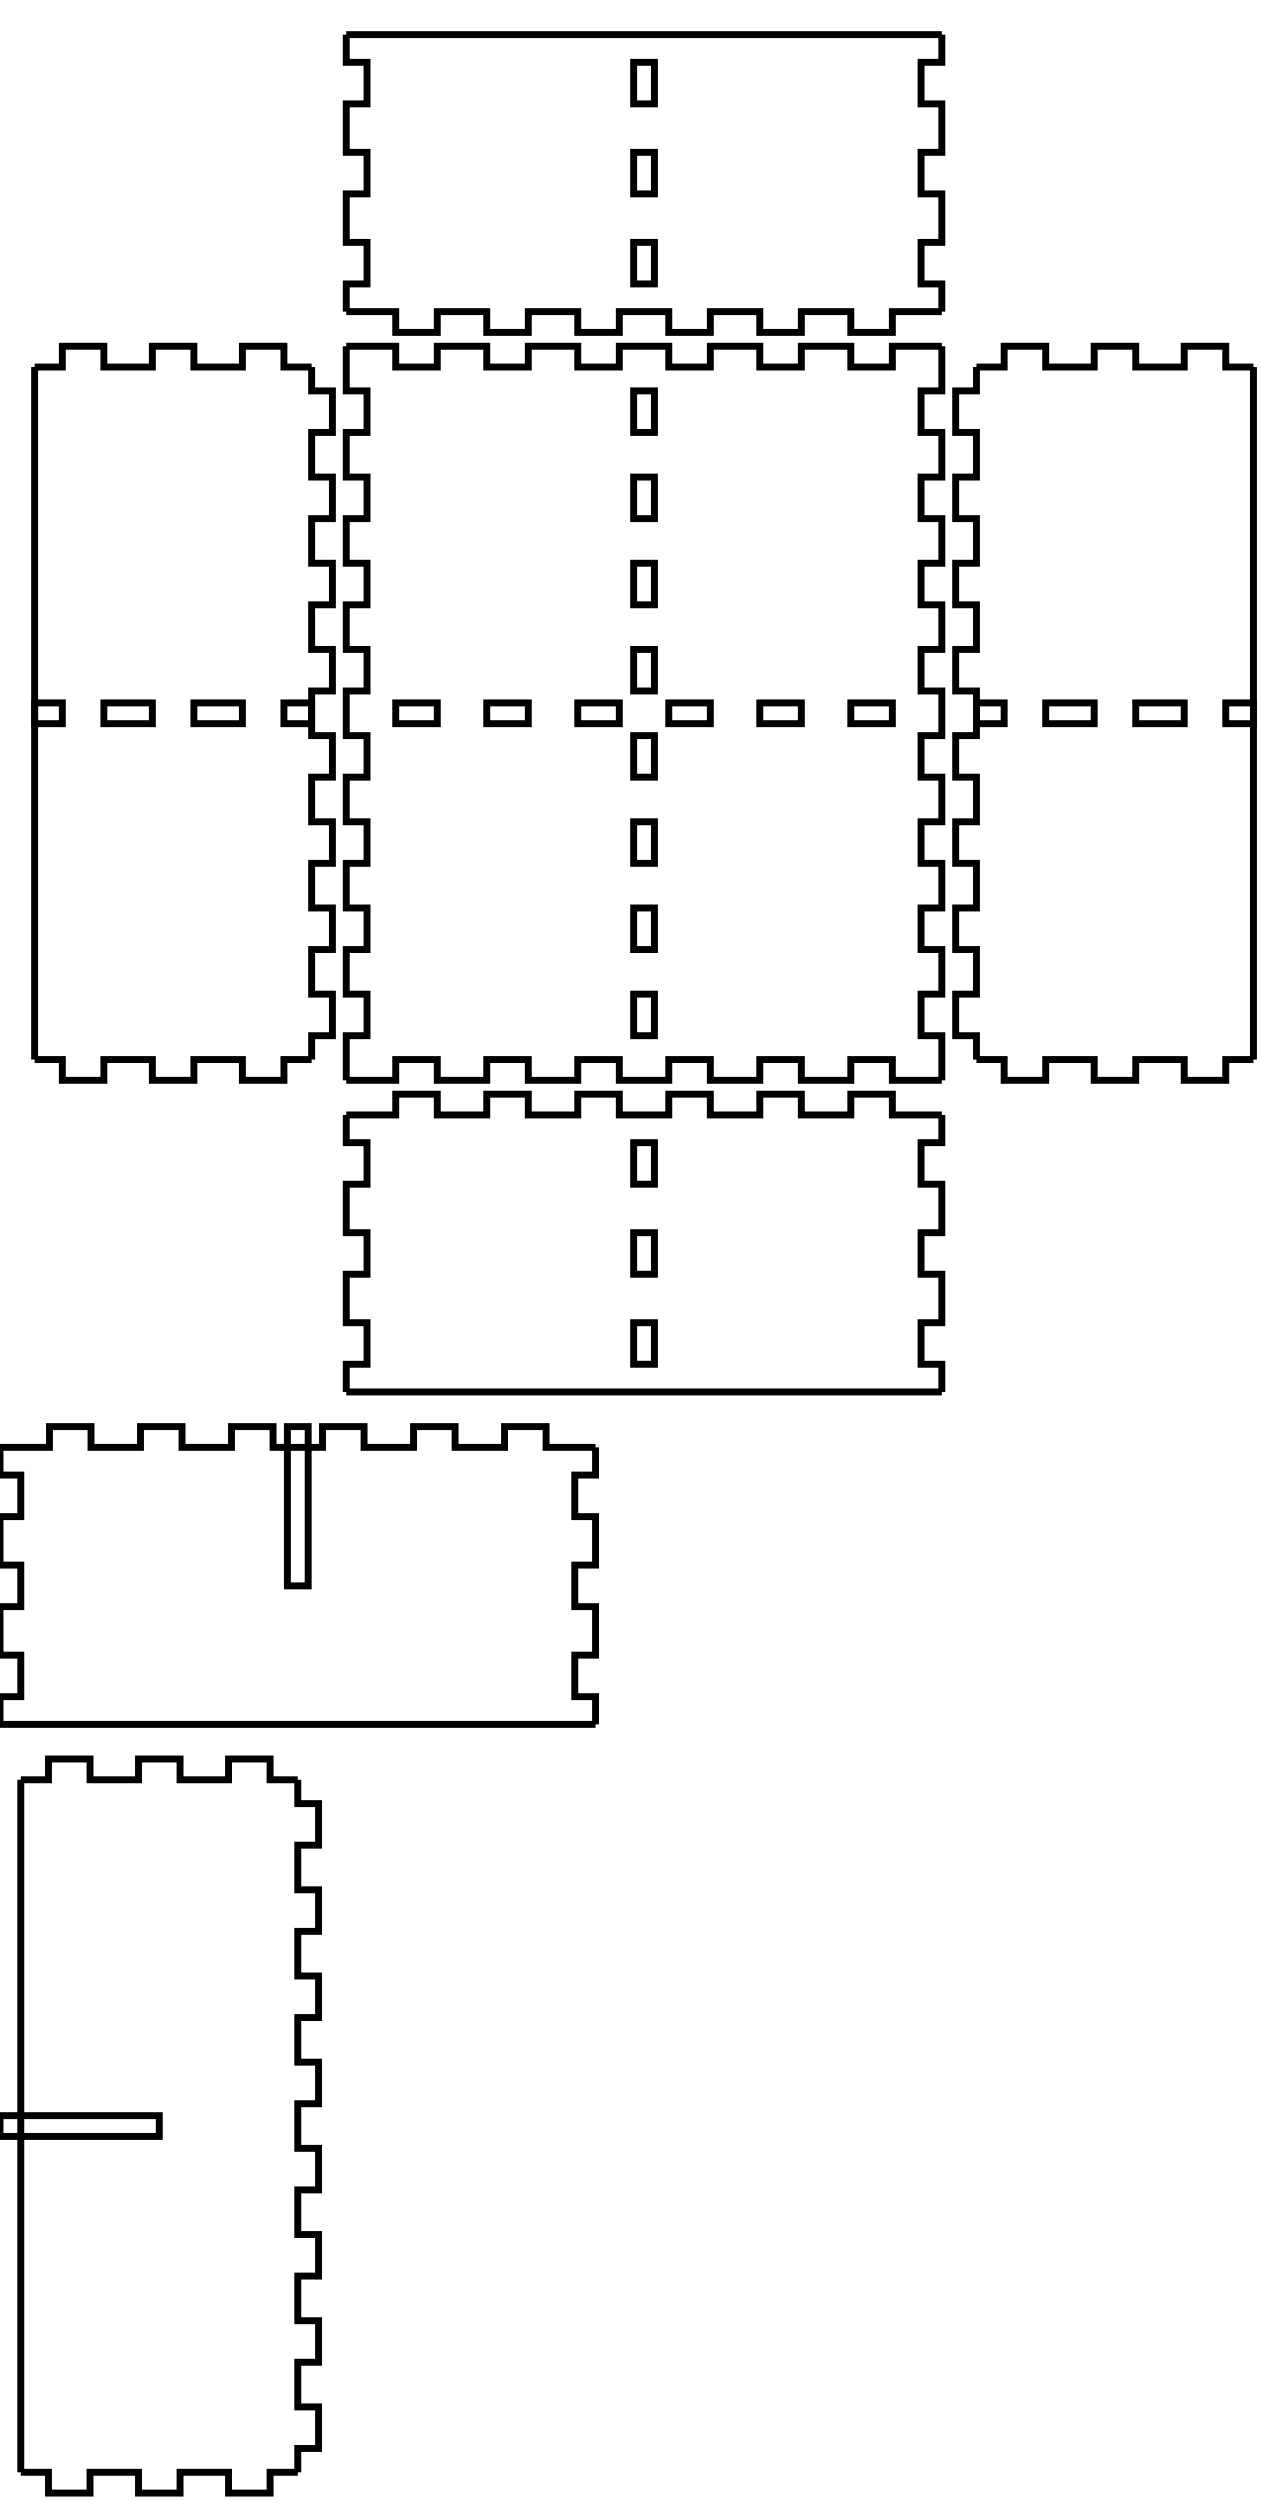
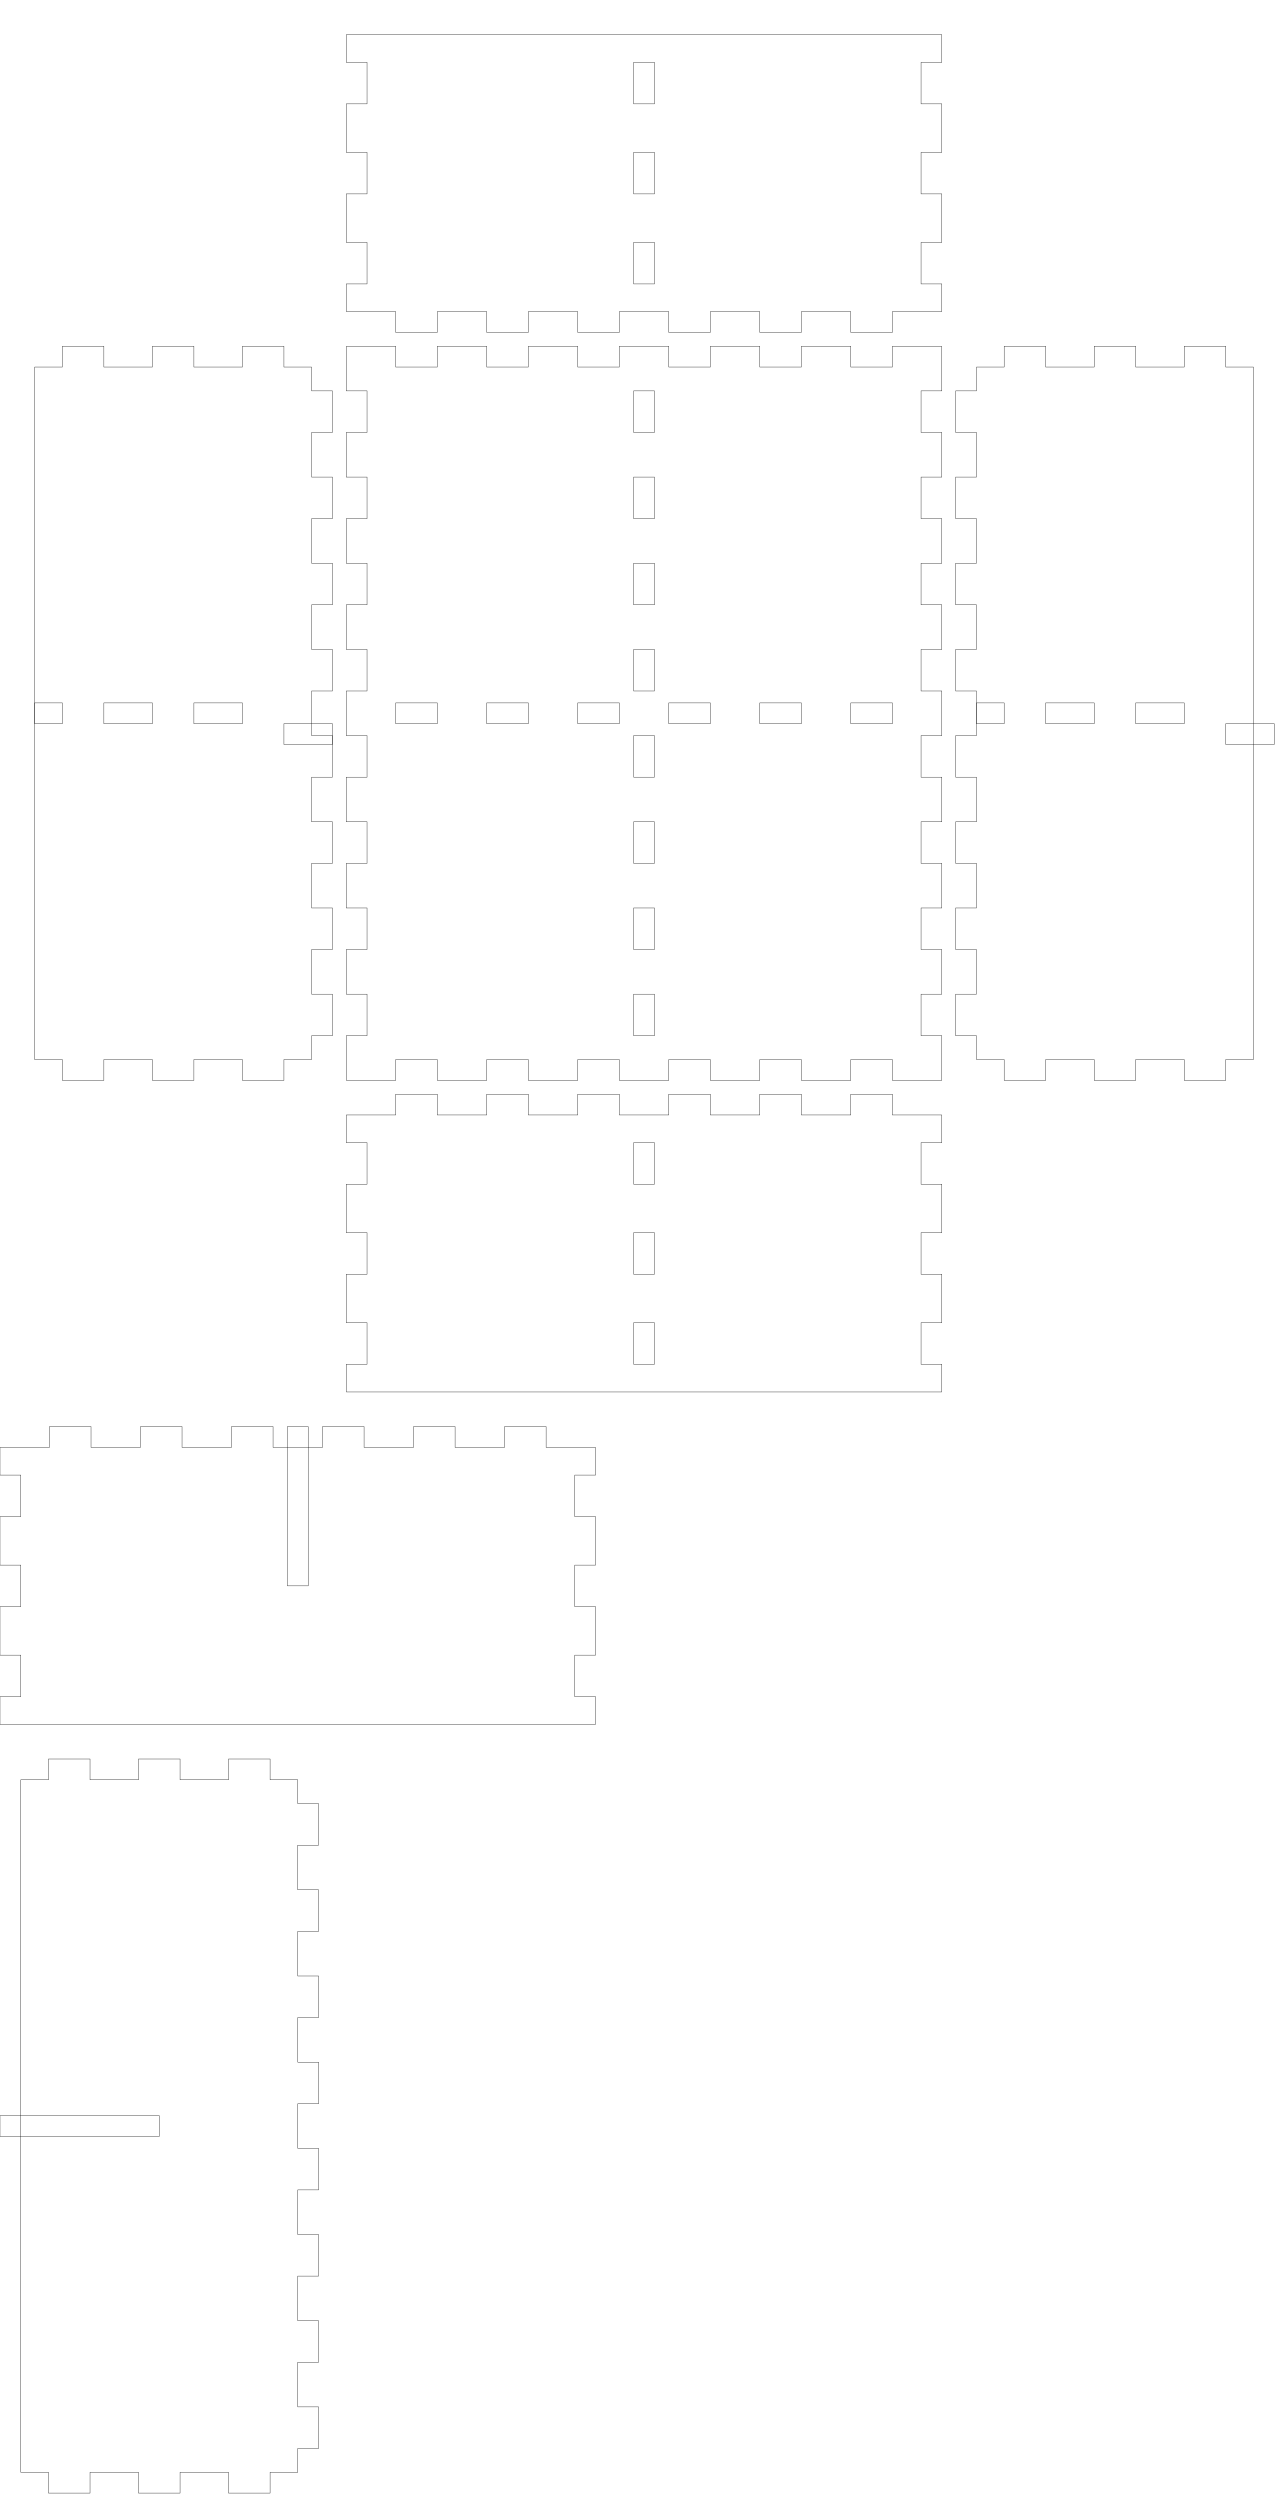
- <svg xmlns="http://www.w3.org/2000/svg" width="182mm" height="361mm" viewBox="0 0 182 361" version="1.1" id="svg5">
+ <svg xmlns="http://www.w3.org/2000/svg" width="185mm" height="361mm" viewBox="0 0 185 361" version="1.1" id="svg5">
  <defs id="defs2" />
  <g id="layer1">
    <g id="piece_001">
-       <path id="side_001" style="fill:none;stroke:#000000;stroke-width:1" d="M 50 161 L 57.143 161 L 57.143 158 L 63.143 158 L 63.143 161 L 70.286 161 L 70.286 158 L 76.286 158 L 76.286 161 L 83.429 161 L 83.429 158 L 89.429 158 L 89.429 161 L 96.571 161 L 96.571 158 L 102.571 158 L 102.571 161 L 109.714 161 L 109.714 158 L 115.714 158 L 115.714 161 L 122.857 161 L 122.857 158 L 128.857 158 L 128.857 161 L 136 161" />
-       <path id="side_002" style="fill:none;stroke:#000000;stroke-width:1" d="M 136 161 L 136 165 L 133 165 L 133 171 L 136 171 L 136 178 L 133 178 L 133 184 L 136 184 L 136 191 L 133 191 L 133 197 L 136 197 L 136 201" />
-       <path id="hole_001" style="fill:none;stroke:#000000;stroke-width:1" d="M 91.5 165 L 91.5 171 L 94.5 171 L 94.5 165 L 91.5 165 Z" />
-       <path id="hole_002" style="fill:none;stroke:#000000;stroke-width:1" d="M 91.5 178 L 91.5 184 L 94.5 184 L 94.5 178 L 91.5 178 Z" />
-       <path id="hole_003" style="fill:none;stroke:#000000;stroke-width:1" d="M 91.5 191 L 91.5 197 L 94.5 197 L 94.5 191 L 91.5 191 Z" />
-       <path id="side_003" style="fill:none;stroke:#000000;stroke-width:1" d="M 136 201 L 128.857 201 L 128.857 201 L 122.857 201 L 122.857 201 L 115.714 201 L 115.714 201 L 109.714 201 L 109.714 201 L 102.571 201 L 102.571 201 L 96.571 201 L 96.571 201 L 89.429 201 L 89.429 201 L 83.429 201 L 83.429 201 L 76.286 201 L 76.286 201 L 70.286 201 L 70.286 201 L 63.143 201 L 63.143 201 L 57.143 201 L 57.143 201 L 50 201" />
-       <path id="side_004" style="fill:none;stroke:#000000;stroke-width:1" d="M 50 201 L 50 197 L 53 197 L 53 191 L 50 191 L 50 184 L 53 184 L 53 178 L 50 178 L 50 171 L 53 171 L 53 165 L 50 165 L 50 161" />
+       <path id="side_001" style="fill:none;stroke:#000000;stroke-width:0.051" d="M 50 161 L 57.143 161 L 57.143 158 L 63.143 158 L 63.143 161 L 70.286 161 L 70.286 158 L 76.286 158 L 76.286 161 L 83.429 161 L 83.429 158 L 89.429 158 L 89.429 161 L 96.571 161 L 96.571 158 L 102.571 158 L 102.571 161 L 109.714 161 L 109.714 158 L 115.714 158 L 115.714 161 L 122.857 161 L 122.857 158 L 128.857 158 L 128.857 161 L 136 161" />
+       <path id="side_002" style="fill:none;stroke:#000000;stroke-width:0.051" d="M 136 161 L 136 165 L 133 165 L 133 171 L 136 171 L 136 178 L 133 178 L 133 184 L 136 184 L 136 191 L 133 191 L 133 197 L 136 197 L 136 201" />
+       <path id="hole_001" style="fill:none;stroke:#000000;stroke-width:0.051" d="M 91.5 165 L 91.5 171 L 94.5 171 L 94.5 165 L 91.5 165 Z" />
+       <path id="hole_002" style="fill:none;stroke:#000000;stroke-width:0.051" d="M 91.5 178 L 91.5 184 L 94.5 184 L 94.5 178 L 91.5 178 Z" />
+       <path id="hole_003" style="fill:none;stroke:#000000;stroke-width:0.051" d="M 91.5 191 L 91.5 197 L 94.5 197 L 94.5 191 L 91.5 191 Z" />
+       <path id="side_003" style="fill:none;stroke:#000000;stroke-width:0.051" d="M 136 201 L 128.857 201 L 128.857 201 L 122.857 201 L 122.857 201 L 115.714 201 L 115.714 201 L 109.714 201 L 109.714 201 L 102.571 201 L 102.571 201 L 96.571 201 L 96.571 201 L 89.429 201 L 89.429 201 L 83.429 201 L 83.429 201 L 76.286 201 L 76.286 201 L 70.286 201 L 70.286 201 L 63.143 201 L 63.143 201 L 57.143 201 L 57.143 201 L 50 201" />
+       <path id="side_004" style="fill:none;stroke:#000000;stroke-width:0.051" d="M 50 201 L 50 197 L 53 197 L 53 191 L 50 191 L 50 184 L 53 184 L 53 178 L 50 178 L 50 171 L 53 171 L 53 165 L 50 165 L 50 161" />
    </g>
    <g id="xdivider_001">
-       <path id="side_005" style="fill:none;stroke:#000000;stroke-width:1" d="M 0 209 L 7.143 209 L 7.143 206 L 13.143 206 L 13.143 209 L 20.286 209 L 20.286 206 L 26.286 206 L 26.286 209 L 33.429 209 L 33.429 206 L 39.429 206 L 39.429 209 L 46.571 209 L 46.571 206 L 52.571 206 L 52.571 209 L 59.714 209 L 59.714 206 L 65.714 206 L 65.714 209 L 72.857 209 L 72.857 206 L 78.857 206 L 78.857 209 L 86 209" />
-       <path id="side_006" style="fill:none;stroke:#000000;stroke-width:1" d="M 86 209 L 86 213 L 83 213 L 83 219 L 86 219 L 86 226 L 83 226 L 83 232 L 86 232 L 86 239 L 83 239 L 83 245 L 86 245 L 86 249" />
-       <path id="slot_001" style="fill:none;stroke:#000000;stroke-width:1" d="M 41.5 206 L 41.5 229 L 44.5 229 L 44.5 206 L 41.5 206 Z" />
-       <path id="side_007" style="fill:none;stroke:#000000;stroke-width:1" d="M 86 249 L 78.857 249 L 78.857 249 L 72.857 249 L 72.857 249 L 65.714 249 L 65.714 249 L 59.714 249 L 59.714 249 L 52.571 249 L 52.571 249 L 46.571 249 L 46.571 249 L 39.429 249 L 39.429 249 L 33.429 249 L 33.429 249 L 26.286 249 L 26.286 249 L 20.286 249 L 20.286 249 L 13.143 249 L 13.143 249 L 7.143 249 L 7.143 249 L 0 249" />
-       <path id="side_008" style="fill:none;stroke:#000000;stroke-width:1" d="M 0 249 L 0 245 L 3 245 L 3 239 L 0 239 L 0 232 L 3 232 L 3 226 L 0 226 L 0 219 L 3 219 L 3 213 L 0 213 L 0 209" />
+       <path id="side_005" style="fill:none;stroke:#000000;stroke-width:0.051" d="M 0 209 L 7.143 209 L 7.143 206 L 13.143 206 L 13.143 209 L 20.286 209 L 20.286 206 L 26.286 206 L 26.286 209 L 33.429 209 L 33.429 206 L 39.429 206 L 39.429 209 L 46.571 209 L 46.571 206 L 52.571 206 L 52.571 209 L 59.714 209 L 59.714 206 L 65.714 206 L 65.714 209 L 72.857 209 L 72.857 206 L 78.857 206 L 78.857 209 L 86 209" />
+       <path id="side_006" style="fill:none;stroke:#000000;stroke-width:0.051" d="M 86 209 L 86 213 L 83 213 L 83 219 L 86 219 L 86 226 L 83 226 L 83 232 L 86 232 L 86 239 L 83 239 L 83 245 L 86 245 L 86 249" />
+       <path id="slot_001" style="fill:none;stroke:#000000;stroke-width:0.051" d="M 41.5 206 L 41.5 229 L 44.5 229 L 44.5 206 L 41.5 206 Z" />
+       <path id="side_007" style="fill:none;stroke:#000000;stroke-width:0.051" d="M 86 249 L 78.857 249 L 78.857 249 L 72.857 249 L 72.857 249 L 65.714 249 L 65.714 249 L 59.714 249 L 59.714 249 L 52.571 249 L 52.571 249 L 46.571 249 L 46.571 249 L 39.429 249 L 39.429 249 L 33.429 249 L 33.429 249 L 26.286 249 L 26.286 249 L 20.286 249 L 20.286 249 L 13.143 249 L 13.143 249 L 7.143 249 L 7.143 249 L 0 249" />
+       <path id="side_008" style="fill:none;stroke:#000000;stroke-width:0.051" d="M 0 249 L 0 245 L 3 245 L 3 239 L 0 239 L 0 232 L 3 232 L 3 226 L 0 226 L 0 219 L 3 219 L 3 213 L 0 213 L 0 209" />
    </g>
    <g id="piece_002">
-       <path id="side_009" style="fill:none;stroke:#000000;stroke-width:1" d="M 5 53 L 9 53 L 9 50 L 15 50 L 15 53 L 22 53 L 22 50 L 28 50 L 28 53 L 35 53 L 35 50 L 41 50 L 41 53 L 45 53" />
-       <path id="hole_004" style="fill:none;stroke:#000000;stroke-width:1" d="M 5 104.5 L 9 104.5 L 9 101.5 L 5 101.5 L 5 104.5 Z" />
-       <path id="hole_005" style="fill:none;stroke:#000000;stroke-width:1" d="M 15 104.5 L 22 104.5 L 22 101.5 L 15 101.5 L 15 104.5 Z" />
-       <path id="hole_006" style="fill:none;stroke:#000000;stroke-width:1" d="M 28 104.5 L 35 104.5 L 35 101.5 L 28 101.5 L 28 104.5 Z" />
-       <path id="hole_007" style="fill:none;stroke:#000000;stroke-width:1" d="M 41 104.5 L 45 104.5 L 45 101.5 L 41 101.5 L 41 104.5 Z" />
-       <path id="side_010" style="fill:none;stroke:#000000;stroke-width:1" d="M 45 53 L 45 56.444 L 48 56.444 L 48 62.444 L 45 62.444 L 45 68.889 L 48 68.889 L 48 74.889 L 45 74.889 L 45 81.333 L 48 81.333 L 48 87.333 L 45 87.333 L 45 93.778 L 48 93.778 L 48 99.778 L 45 99.778 L 45 106.222 L 48 106.222 L 48 112.222 L 45 112.222 L 45 118.667 L 48 118.667 L 48 124.667 L 45 124.667 L 45 131.111 L 48 131.111 L 48 137.111 L 45 137.111 L 45 143.556 L 48 143.556 L 48 149.556 L 45 149.556 L 45 153" />
-       <path id="side_011" style="fill:none;stroke:#000000;stroke-width:1" d="M 45 153 L 41 153 L 41 156 L 35 156 L 35 153 L 28 153 L 28 156 L 22 156 L 22 153 L 15 153 L 15 156 L 9 156 L 9 153 L 5 153" />
-       <path id="side_012" style="fill:none;stroke:#000000;stroke-width:1" d="M 5 153 L 5 149.556 L 5 149.556 L 5 143.556 L 5 143.556 L 5 137.111 L 5 137.111 L 5 131.111 L 5 131.111 L 5 124.667 L 5 124.667 L 5 118.667 L 5 118.667 L 5 112.222 L 5 112.222 L 5 106.222 L 5 106.222 L 5 99.778 L 5 99.778 L 5 93.778 L 5 93.778 L 5 87.333 L 5 87.333 L 5 81.333 L 5 81.333 L 5 74.889 L 5 74.889 L 5 68.889 L 5 68.889 L 5 62.444 L 5 62.444 L 5 56.444 L 5 56.444 L 5 53" />
+       <path id="side_009" style="fill:none;stroke:#000000;stroke-width:0.051" d="M 5 53 L 9 53 L 9 50 L 15 50 L 15 53 L 22 53 L 22 50 L 28 50 L 28 53 L 35 53 L 35 50 L 41 50 L 41 53 L 45 53" />
+       <path id="hole_004" style="fill:none;stroke:#000000;stroke-width:0.051" d="M 5 104.5 L 9 104.5 L 9 101.5 L 5 101.5 L 5 104.5 Z" />
+       <path id="hole_005" style="fill:none;stroke:#000000;stroke-width:0.051" d="M 15 104.5 L 22 104.5 L 22 101.5 L 15 101.5 L 15 104.5 Z" />
+       <path id="hole_006" style="fill:none;stroke:#000000;stroke-width:0.051" d="M 28 104.5 L 35 104.5 L 35 101.5 L 28 101.5 L 28 104.5 Z" />
+       <path id="hole_007" style="fill:none;stroke:#000000;stroke-width:0.051" d="M 41 104.5 L 48 104.5 L 48 107.5 L 41 107.5 L 41 104.5 Z" />
+       <path id="side_010" style="fill:none;stroke:#000000;stroke-width:0.051" d="M 45 53 L 45 56.444 L 48 56.444 L 48 62.444 L 45 62.444 L 45 68.889 L 48 68.889 L 48 74.889 L 45 74.889 L 45 81.333 L 48 81.333 L 48 87.333 L 45 87.333 L 45 93.778 L 48 93.778 L 48 99.778 L 45 99.778 L 45 106.222 L 48 106.222 L 48 112.222 L 45 112.222 L 45 118.667 L 48 118.667 L 48 124.667 L 45 124.667 L 45 131.111 L 48 131.111 L 48 137.111 L 45 137.111 L 45 143.556 L 48 143.556 L 48 149.556 L 45 149.556 L 45 153" />
+       <path id="side_011" style="fill:none;stroke:#000000;stroke-width:0.051" d="M 45 153 L 41 153 L 41 156 L 35 156 L 35 153 L 28 153 L 28 156 L 22 156 L 22 153 L 15 153 L 15 156 L 9 156 L 9 153 L 5 153" />
+       <path id="side_012" style="fill:none;stroke:#000000;stroke-width:0.051" d="M 5 153 L 5 149.556 L 5 149.556 L 5 143.556 L 5 143.556 L 5 137.111 L 5 137.111 L 5 131.111 L 5 131.111 L 5 124.667 L 5 124.667 L 5 118.667 L 5 118.667 L 5 112.222 L 5 112.222 L 5 106.222 L 5 106.222 L 5 99.778 L 5 99.778 L 5 93.778 L 5 93.778 L 5 87.333 L 5 87.333 L 5 81.333 L 5 81.333 L 5 74.889 L 5 74.889 L 5 68.889 L 5 68.889 L 5 62.444 L 5 62.444 L 5 56.444 L 5 56.444 L 5 53" />
    </g>
    <g id="ydivider_001">
-       <path id="side_013" style="fill:none;stroke:#000000;stroke-width:1" d="M 3 257 L 7 257 L 7 254 L 13 254 L 13 257 L 20 257 L 20 254 L 26 254 L 26 257 L 33 257 L 33 254 L 39 254 L 39 257 L 43 257" />
-       <path id="slot_002" style="fill:none;stroke:#000000;stroke-width:1" d="M 0 305.5 L 23 305.5 L 23 308.5 L 0 308.5 L 0 305.5 Z" />
-       <path id="side_014" style="fill:none;stroke:#000000;stroke-width:1" d="M 43 257 L 43 260.444 L 46 260.444 L 46 266.444 L 43 266.444 L 43 272.889 L 46 272.889 L 46 278.889 L 43 278.889 L 43 285.333 L 46 285.333 L 46 291.333 L 43 291.333 L 43 297.778 L 46 297.778 L 46 303.778 L 43 303.778 L 43 310.222 L 46 310.222 L 46 316.222 L 43 316.222 L 43 322.667 L 46 322.667 L 46 328.667 L 43 328.667 L 43 335.111 L 46 335.111 L 46 341.111 L 43 341.111 L 43 347.556 L 46 347.556 L 46 353.556 L 43 353.556 L 43 357" />
-       <path id="side_015" style="fill:none;stroke:#000000;stroke-width:1" d="M 43 357 L 39 357 L 39 360 L 33 360 L 33 357 L 26 357 L 26 360 L 20 360 L 20 357 L 13 357 L 13 360 L 7 360 L 7 357 L 3 357" />
-       <path id="side_016" style="fill:none;stroke:#000000;stroke-width:1" d="M 3 357 L 3 353.556 L 3 353.556 L 3 347.556 L 3 347.556 L 3 341.111 L 3 341.111 L 3 335.111 L 3 335.111 L 3 328.667 L 3 328.667 L 3 322.667 L 3 322.667 L 3 316.222 L 3 316.222 L 3 310.222 L 3 310.222 L 3 303.778 L 3 303.778 L 3 297.778 L 3 297.778 L 3 291.333 L 3 291.333 L 3 285.333 L 3 285.333 L 3 278.889 L 3 278.889 L 3 272.889 L 3 272.889 L 3 266.444 L 3 266.444 L 3 260.444 L 3 260.444 L 3 257" />
+       <path id="side_013" style="fill:none;stroke:#000000;stroke-width:0.051" d="M 3 257 L 7 257 L 7 254 L 13 254 L 13 257 L 20 257 L 20 254 L 26 254 L 26 257 L 33 257 L 33 254 L 39 254 L 39 257 L 43 257" />
+       <path id="slot_002" style="fill:none;stroke:#000000;stroke-width:0.051" d="M 0 305.5 L 23 305.5 L 23 308.5 L 0 308.5 L 0 305.5 Z" />
+       <path id="side_014" style="fill:none;stroke:#000000;stroke-width:0.051" d="M 43 257 L 43 260.444 L 46 260.444 L 46 266.444 L 43 266.444 L 43 272.889 L 46 272.889 L 46 278.889 L 43 278.889 L 43 285.333 L 46 285.333 L 46 291.333 L 43 291.333 L 43 297.778 L 46 297.778 L 46 303.778 L 43 303.778 L 43 310.222 L 46 310.222 L 46 316.222 L 43 316.222 L 43 322.667 L 46 322.667 L 46 328.667 L 43 328.667 L 43 335.111 L 46 335.111 L 46 341.111 L 43 341.111 L 43 347.556 L 46 347.556 L 46 353.556 L 43 353.556 L 43 357" />
+       <path id="side_015" style="fill:none;stroke:#000000;stroke-width:0.051" d="M 43 357 L 39 357 L 39 360 L 33 360 L 33 357 L 26 357 L 26 360 L 20 360 L 20 357 L 13 357 L 13 360 L 7 360 L 7 357 L 3 357" />
+       <path id="side_016" style="fill:none;stroke:#000000;stroke-width:0.051" d="M 3 357 L 3 353.556 L 3 353.556 L 3 347.556 L 3 347.556 L 3 341.111 L 3 341.111 L 3 335.111 L 3 335.111 L 3 328.667 L 3 328.667 L 3 322.667 L 3 322.667 L 3 316.222 L 3 316.222 L 3 310.222 L 3 310.222 L 3 303.778 L 3 303.778 L 3 297.778 L 3 297.778 L 3 291.333 L 3 291.333 L 3 285.333 L 3 285.333 L 3 278.889 L 3 278.889 L 3 272.889 L 3 272.889 L 3 266.444 L 3 266.444 L 3 260.444 L 3 260.444 L 3 257" />
    </g>
    <g id="piece_003">
-       <path id="side_017" style="fill:none;stroke:#000000;stroke-width:1" d="M 50 50 L 57.143 50 L 57.143 53 L 63.143 53 L 63.143 50 L 70.286 50 L 70.286 53 L 76.286 53 L 76.286 50 L 83.429 50 L 83.429 53 L 89.429 53 L 89.429 50 L 96.571 50 L 96.571 53 L 102.571 53 L 102.571 50 L 109.714 50 L 109.714 53 L 115.714 53 L 115.714 50 L 122.857 50 L 122.857 53 L 128.857 53 L 128.857 50 L 136 50" />
-       <path id="hole_008" style="fill:none;stroke:#000000;stroke-width:1" d="M 57.143 104.5 L 63.143 104.5 L 63.143 101.5 L 57.143 101.5 L 57.143 104.5 Z" />
-       <path id="hole_009" style="fill:none;stroke:#000000;stroke-width:1" d="M 70.286 104.5 L 76.286 104.5 L 76.286 101.5 L 70.286 101.5 L 70.286 104.5 Z" />
-       <path id="hole_010" style="fill:none;stroke:#000000;stroke-width:1" d="M 83.429 104.5 L 89.429 104.5 L 89.429 101.5 L 83.429 101.5 L 83.429 104.5 Z" />
-       <path id="hole_011" style="fill:none;stroke:#000000;stroke-width:1" d="M 96.571 104.5 L 102.571 104.5 L 102.571 101.5 L 96.571 101.5 L 96.571 104.5 Z" />
-       <path id="hole_012" style="fill:none;stroke:#000000;stroke-width:1" d="M 109.714 104.5 L 115.714 104.5 L 115.714 101.5 L 109.714 101.5 L 109.714 104.5 Z" />
-       <path id="hole_013" style="fill:none;stroke:#000000;stroke-width:1" d="M 122.857 104.5 L 128.857 104.5 L 128.857 101.5 L 122.857 101.5 L 122.857 104.5 Z" />
-       <path id="side_018" style="fill:none;stroke:#000000;stroke-width:1" d="M 136 50 L 136 56.444 L 133 56.444 L 133 62.444 L 136 62.444 L 136 68.889 L 133 68.889 L 133 74.889 L 136 74.889 L 136 81.333 L 133 81.333 L 133 87.333 L 136 87.333 L 136 93.778 L 133 93.778 L 133 99.778 L 136 99.778 L 136 106.222 L 133 106.222 L 133 112.222 L 136 112.222 L 136 118.667 L 133 118.667 L 133 124.667 L 136 124.667 L 136 131.111 L 133 131.111 L 133 137.111 L 136 137.111 L 136 143.556 L 133 143.556 L 133 149.556 L 136 149.556 L 136 156" />
-       <path id="hole_014" style="fill:none;stroke:#000000;stroke-width:1" d="M 91.5 56.444 L 91.5 62.444 L 94.5 62.444 L 94.5 56.444 L 91.5 56.444 Z" />
-       <path id="hole_015" style="fill:none;stroke:#000000;stroke-width:1" d="M 91.5 68.889 L 91.5 74.889 L 94.5 74.889 L 94.5 68.889 L 91.5 68.889 Z" />
-       <path id="hole_016" style="fill:none;stroke:#000000;stroke-width:1" d="M 91.5 81.333 L 91.5 87.333 L 94.5 87.333 L 94.5 81.333 L 91.5 81.333 Z" />
-       <path id="hole_017" style="fill:none;stroke:#000000;stroke-width:1" d="M 91.5 93.778 L 91.5 99.778 L 94.5 99.778 L 94.5 93.778 L 91.5 93.778 Z" />
-       <path id="hole_018" style="fill:none;stroke:#000000;stroke-width:1" d="M 91.5 106.222 L 91.5 112.222 L 94.5 112.222 L 94.5 106.222 L 91.5 106.222 Z" />
-       <path id="hole_019" style="fill:none;stroke:#000000;stroke-width:1" d="M 91.5 118.667 L 91.5 124.667 L 94.5 124.667 L 94.5 118.667 L 91.5 118.667 Z" />
-       <path id="hole_020" style="fill:none;stroke:#000000;stroke-width:1" d="M 91.5 131.111 L 91.5 137.111 L 94.5 137.111 L 94.5 131.111 L 91.5 131.111 Z" />
-       <path id="hole_021" style="fill:none;stroke:#000000;stroke-width:1" d="M 91.5 143.556 L 91.5 149.556 L 94.5 149.556 L 94.5 143.556 L 91.5 143.556 Z" />
-       <path id="side_019" style="fill:none;stroke:#000000;stroke-width:1" d="M 136 156 L 128.857 156 L 128.857 153 L 122.857 153 L 122.857 156 L 115.714 156 L 115.714 153 L 109.714 153 L 109.714 156 L 102.571 156 L 102.571 153 L 96.571 153 L 96.571 156 L 89.429 156 L 89.429 153 L 83.429 153 L 83.429 156 L 76.286 156 L 76.286 153 L 70.286 153 L 70.286 156 L 63.143 156 L 63.143 153 L 57.143 153 L 57.143 156 L 50 156" />
-       <path id="side_020" style="fill:none;stroke:#000000;stroke-width:1" d="M 50 156 L 50 149.556 L 53 149.556 L 53 143.556 L 50 143.556 L 50 137.111 L 53 137.111 L 53 131.111 L 50 131.111 L 50 124.667 L 53 124.667 L 53 118.667 L 50 118.667 L 50 112.222 L 53 112.222 L 53 106.222 L 50 106.222 L 50 99.778 L 53 99.778 L 53 93.778 L 50 93.778 L 50 87.333 L 53 87.333 L 53 81.333 L 50 81.333 L 50 74.889 L 53 74.889 L 53 68.889 L 50 68.889 L 50 62.444 L 53 62.444 L 53 56.444 L 50 56.444 L 50 50" />
+       <path id="side_017" style="fill:none;stroke:#000000;stroke-width:0.051" d="M 50 50 L 57.143 50 L 57.143 53 L 63.143 53 L 63.143 50 L 70.286 50 L 70.286 53 L 76.286 53 L 76.286 50 L 83.429 50 L 83.429 53 L 89.429 53 L 89.429 50 L 96.571 50 L 96.571 53 L 102.571 53 L 102.571 50 L 109.714 50 L 109.714 53 L 115.714 53 L 115.714 50 L 122.857 50 L 122.857 53 L 128.857 53 L 128.857 50 L 136 50" />
+       <path id="hole_008" style="fill:none;stroke:#000000;stroke-width:0.051" d="M 57.143 104.5 L 63.143 104.5 L 63.143 101.5 L 57.143 101.5 L 57.143 104.5 Z" />
+       <path id="hole_009" style="fill:none;stroke:#000000;stroke-width:0.051" d="M 70.286 104.5 L 76.286 104.5 L 76.286 101.5 L 70.286 101.5 L 70.286 104.5 Z" />
+       <path id="hole_010" style="fill:none;stroke:#000000;stroke-width:0.051" d="M 83.429 104.5 L 89.429 104.5 L 89.429 101.5 L 83.429 101.5 L 83.429 104.5 Z" />
+       <path id="hole_011" style="fill:none;stroke:#000000;stroke-width:0.051" d="M 96.571 104.5 L 102.571 104.5 L 102.571 101.5 L 96.571 101.5 L 96.571 104.5 Z" />
+       <path id="hole_012" style="fill:none;stroke:#000000;stroke-width:0.051" d="M 109.714 104.5 L 115.714 104.5 L 115.714 101.5 L 109.714 101.5 L 109.714 104.5 Z" />
+       <path id="hole_013" style="fill:none;stroke:#000000;stroke-width:0.051" d="M 122.857 104.5 L 128.857 104.5 L 128.857 101.5 L 122.857 101.5 L 122.857 104.5 Z" />
+       <path id="side_018" style="fill:none;stroke:#000000;stroke-width:0.051" d="M 136 50 L 136 56.444 L 133 56.444 L 133 62.444 L 136 62.444 L 136 68.889 L 133 68.889 L 133 74.889 L 136 74.889 L 136 81.333 L 133 81.333 L 133 87.333 L 136 87.333 L 136 93.778 L 133 93.778 L 133 99.778 L 136 99.778 L 136 106.222 L 133 106.222 L 133 112.222 L 136 112.222 L 136 118.667 L 133 118.667 L 133 124.667 L 136 124.667 L 136 131.111 L 133 131.111 L 133 137.111 L 136 137.111 L 136 143.556 L 133 143.556 L 133 149.556 L 136 149.556 L 136 156" />
+       <path id="hole_014" style="fill:none;stroke:#000000;stroke-width:0.051" d="M 91.5 56.444 L 91.5 62.444 L 94.5 62.444 L 94.5 56.444 L 91.5 56.444 Z" />
+       <path id="hole_015" style="fill:none;stroke:#000000;stroke-width:0.051" d="M 91.5 68.889 L 91.5 74.889 L 94.5 74.889 L 94.5 68.889 L 91.5 68.889 Z" />
+       <path id="hole_016" style="fill:none;stroke:#000000;stroke-width:0.051" d="M 91.5 81.333 L 91.5 87.333 L 94.5 87.333 L 94.5 81.333 L 91.5 81.333 Z" />
+       <path id="hole_017" style="fill:none;stroke:#000000;stroke-width:0.051" d="M 91.5 93.778 L 91.5 99.778 L 94.5 99.778 L 94.5 93.778 L 91.5 93.778 Z" />
+       <path id="hole_018" style="fill:none;stroke:#000000;stroke-width:0.051" d="M 91.5 106.222 L 91.5 112.222 L 94.5 112.222 L 94.5 106.222 L 91.5 106.222 Z" />
+       <path id="hole_019" style="fill:none;stroke:#000000;stroke-width:0.051" d="M 91.5 118.667 L 91.5 124.667 L 94.5 124.667 L 94.5 118.667 L 91.5 118.667 Z" />
+       <path id="hole_020" style="fill:none;stroke:#000000;stroke-width:0.051" d="M 91.5 131.111 L 91.5 137.111 L 94.5 137.111 L 94.5 131.111 L 91.5 131.111 Z" />
+       <path id="hole_021" style="fill:none;stroke:#000000;stroke-width:0.051" d="M 91.5 143.556 L 91.5 149.556 L 94.5 149.556 L 94.5 143.556 L 91.5 143.556 Z" />
+       <path id="side_019" style="fill:none;stroke:#000000;stroke-width:0.051" d="M 136 156 L 128.857 156 L 128.857 153 L 122.857 153 L 122.857 156 L 115.714 156 L 115.714 153 L 109.714 153 L 109.714 156 L 102.571 156 L 102.571 153 L 96.571 153 L 96.571 156 L 89.429 156 L 89.429 153 L 83.429 153 L 83.429 156 L 76.286 156 L 76.286 153 L 70.286 153 L 70.286 156 L 63.143 156 L 63.143 153 L 57.143 153 L 57.143 156 L 50 156" />
+       <path id="side_020" style="fill:none;stroke:#000000;stroke-width:0.051" d="M 50 156 L 50 149.556 L 53 149.556 L 53 143.556 L 50 143.556 L 50 137.111 L 53 137.111 L 53 131.111 L 50 131.111 L 50 124.667 L 53 124.667 L 53 118.667 L 50 118.667 L 50 112.222 L 53 112.222 L 53 106.222 L 50 106.222 L 50 99.778 L 53 99.778 L 53 93.778 L 50 93.778 L 50 87.333 L 53 87.333 L 53 81.333 L 50 81.333 L 50 74.889 L 53 74.889 L 53 68.889 L 50 68.889 L 50 62.444 L 53 62.444 L 53 56.444 L 50 56.444 L 50 50" />
    </g>
    <g id="piece_004">
-       <path id="side_021" style="fill:none;stroke:#000000;stroke-width:1" d="M 141 53 L 145 53 L 145 50 L 151 50 L 151 53 L 158 53 L 158 50 L 164 50 L 164 53 L 171 53 L 171 50 L 177 50 L 177 53 L 181 53" />
-       <path id="hole_022" style="fill:none;stroke:#000000;stroke-width:1" d="M 141 104.5 L 145 104.5 L 145 101.5 L 141 101.5 L 141 104.5 Z" />
-       <path id="hole_023" style="fill:none;stroke:#000000;stroke-width:1" d="M 151 104.5 L 158 104.5 L 158 101.5 L 151 101.5 L 151 104.5 Z" />
-       <path id="hole_024" style="fill:none;stroke:#000000;stroke-width:1" d="M 164 104.5 L 171 104.5 L 171 101.5 L 164 101.5 L 164 104.5 Z" />
-       <path id="hole_025" style="fill:none;stroke:#000000;stroke-width:1" d="M 177 104.5 L 181 104.5 L 181 101.5 L 177 101.5 L 177 104.5 Z" />
-       <path id="side_022" style="fill:none;stroke:#000000;stroke-width:1" d="M 181 53 L 181 56.444 L 181 56.444 L 181 62.444 L 181 62.444 L 181 68.889 L 181 68.889 L 181 74.889 L 181 74.889 L 181 81.333 L 181 81.333 L 181 87.333 L 181 87.333 L 181 93.778 L 181 93.778 L 181 99.778 L 181 99.778 L 181 106.222 L 181 106.222 L 181 112.222 L 181 112.222 L 181 118.667 L 181 118.667 L 181 124.667 L 181 124.667 L 181 131.111 L 181 131.111 L 181 137.111 L 181 137.111 L 181 143.556 L 181 143.556 L 181 149.556 L 181 149.556 L 181 153" />
-       <path id="side_023" style="fill:none;stroke:#000000;stroke-width:1" d="M 181 153 L 177 153 L 177 156 L 171 156 L 171 153 L 164 153 L 164 156 L 158 156 L 158 153 L 151 153 L 151 156 L 145 156 L 145 153 L 141 153" />
-       <path id="side_024" style="fill:none;stroke:#000000;stroke-width:1" d="M 141 153 L 141 149.556 L 138 149.556 L 138 143.556 L 141 143.556 L 141 137.111 L 138 137.111 L 138 131.111 L 141 131.111 L 141 124.667 L 138 124.667 L 138 118.667 L 141 118.667 L 141 112.222 L 138 112.222 L 138 106.222 L 141 106.222 L 141 99.778 L 138 99.778 L 138 93.778 L 141 93.778 L 141 87.333 L 138 87.333 L 138 81.333 L 141 81.333 L 141 74.889 L 138 74.889 L 138 68.889 L 141 68.889 L 141 62.444 L 138 62.444 L 138 56.444 L 141 56.444 L 141 53" />
+       <path id="side_021" style="fill:none;stroke:#000000;stroke-width:0.051" d="M 141 53 L 145 53 L 145 50 L 151 50 L 151 53 L 158 53 L 158 50 L 164 50 L 164 53 L 171 53 L 171 50 L 177 50 L 177 53 L 181 53" />
+       <path id="hole_022" style="fill:none;stroke:#000000;stroke-width:0.051" d="M 141 104.5 L 145 104.5 L 145 101.5 L 141 101.5 L 141 104.5 Z" />
+       <path id="hole_023" style="fill:none;stroke:#000000;stroke-width:0.051" d="M 151 104.5 L 158 104.5 L 158 101.5 L 151 101.5 L 151 104.5 Z" />
+       <path id="hole_024" style="fill:none;stroke:#000000;stroke-width:0.051" d="M 164 104.5 L 171 104.5 L 171 101.5 L 164 101.5 L 164 104.5 Z" />
+       <path id="hole_025" style="fill:none;stroke:#000000;stroke-width:0.051" d="M 177 104.5 L 184 104.5 L 184 107.5 L 177 107.5 L 177 104.5 Z" />
+       <path id="side_022" style="fill:none;stroke:#000000;stroke-width:0.051" d="M 181 53 L 181 56.444 L 181 56.444 L 181 62.444 L 181 62.444 L 181 68.889 L 181 68.889 L 181 74.889 L 181 74.889 L 181 81.333 L 181 81.333 L 181 87.333 L 181 87.333 L 181 93.778 L 181 93.778 L 181 99.778 L 181 99.778 L 181 106.222 L 181 106.222 L 181 112.222 L 181 112.222 L 181 118.667 L 181 118.667 L 181 124.667 L 181 124.667 L 181 131.111 L 181 131.111 L 181 137.111 L 181 137.111 L 181 143.556 L 181 143.556 L 181 149.556 L 181 149.556 L 181 153" />
+       <path id="side_023" style="fill:none;stroke:#000000;stroke-width:0.051" d="M 181 153 L 177 153 L 177 156 L 171 156 L 171 153 L 164 153 L 164 156 L 158 156 L 158 153 L 151 153 L 151 156 L 145 156 L 145 153 L 141 153" />
+       <path id="side_024" style="fill:none;stroke:#000000;stroke-width:0.051" d="M 141 153 L 141 149.556 L 138 149.556 L 138 143.556 L 141 143.556 L 141 137.111 L 138 137.111 L 138 131.111 L 141 131.111 L 141 124.667 L 138 124.667 L 138 118.667 L 141 118.667 L 141 112.222 L 138 112.222 L 138 106.222 L 141 106.222 L 141 99.778 L 138 99.778 L 138 93.778 L 141 93.778 L 141 87.333 L 138 87.333 L 138 81.333 L 141 81.333 L 141 74.889 L 138 74.889 L 138 68.889 L 141 68.889 L 141 62.444 L 138 62.444 L 138 56.444 L 141 56.444 L 141 53" />
    </g>
    <g id="piece_005">
-       <path id="side_025" style="fill:none;stroke:#000000;stroke-width:1" d="M 50 5 L 57.143 5 L 57.143 5 L 63.143 5 L 63.143 5 L 70.286 5 L 70.286 5 L 76.286 5 L 76.286 5 L 83.429 5 L 83.429 5 L 89.429 5 L 89.429 5 L 96.571 5 L 96.571 5 L 102.571 5 L 102.571 5 L 109.714 5 L 109.714 5 L 115.714 5 L 115.714 5 L 122.857 5 L 122.857 5 L 128.857 5 L 128.857 5 L 136 5" />
-       <path id="side_026" style="fill:none;stroke:#000000;stroke-width:1" d="M 136 5 L 136 9 L 133 9 L 133 15 L 136 15 L 136 22 L 133 22 L 133 28 L 136 28 L 136 35 L 133 35 L 133 41 L 136 41 L 136 45" />
-       <path id="hole_026" style="fill:none;stroke:#000000;stroke-width:1" d="M 91.5 9 L 91.5 15 L 94.5 15 L 94.5 9 L 91.5 9 Z" />
-       <path id="hole_027" style="fill:none;stroke:#000000;stroke-width:1" d="M 91.5 22 L 91.5 28 L 94.5 28 L 94.5 22 L 91.5 22 Z" />
-       <path id="hole_028" style="fill:none;stroke:#000000;stroke-width:1" d="M 91.5 35 L 91.5 41 L 94.5 41 L 94.5 35 L 91.5 35 Z" />
-       <path id="side_027" style="fill:none;stroke:#000000;stroke-width:1" d="M 136 45 L 128.857 45 L 128.857 48 L 122.857 48 L 122.857 45 L 115.714 45 L 115.714 48 L 109.714 48 L 109.714 45 L 102.571 45 L 102.571 48 L 96.571 48 L 96.571 45 L 89.429 45 L 89.429 48 L 83.429 48 L 83.429 45 L 76.286 45 L 76.286 48 L 70.286 48 L 70.286 45 L 63.143 45 L 63.143 48 L 57.143 48 L 57.143 45 L 50 45" />
-       <path id="side_028" style="fill:none;stroke:#000000;stroke-width:1" d="M 50 45 L 50 41 L 53 41 L 53 35 L 50 35 L 50 28 L 53 28 L 53 22 L 50 22 L 50 15 L 53 15 L 53 9 L 50 9 L 50 5" />
+       <path id="side_025" style="fill:none;stroke:#000000;stroke-width:0.051" d="M 50 5 L 57.143 5 L 57.143 5 L 63.143 5 L 63.143 5 L 70.286 5 L 70.286 5 L 76.286 5 L 76.286 5 L 83.429 5 L 83.429 5 L 89.429 5 L 89.429 5 L 96.571 5 L 96.571 5 L 102.571 5 L 102.571 5 L 109.714 5 L 109.714 5 L 115.714 5 L 115.714 5 L 122.857 5 L 122.857 5 L 128.857 5 L 128.857 5 L 136 5" />
+       <path id="side_026" style="fill:none;stroke:#000000;stroke-width:0.051" d="M 136 5 L 136 9 L 133 9 L 133 15 L 136 15 L 136 22 L 133 22 L 133 28 L 136 28 L 136 35 L 133 35 L 133 41 L 136 41 L 136 45" />
+       <path id="hole_026" style="fill:none;stroke:#000000;stroke-width:0.051" d="M 91.5 9 L 91.5 15 L 94.5 15 L 94.5 9 L 91.5 9 Z" />
+       <path id="hole_027" style="fill:none;stroke:#000000;stroke-width:0.051" d="M 91.5 22 L 91.5 28 L 94.5 28 L 94.5 22 L 91.5 22 Z" />
+       <path id="hole_028" style="fill:none;stroke:#000000;stroke-width:0.051" d="M 91.5 35 L 91.5 41 L 94.5 41 L 94.5 35 L 91.5 35 Z" />
+       <path id="side_027" style="fill:none;stroke:#000000;stroke-width:0.051" d="M 136 45 L 128.857 45 L 128.857 48 L 122.857 48 L 122.857 45 L 115.714 45 L 115.714 48 L 109.714 48 L 109.714 45 L 102.571 45 L 102.571 48 L 96.571 48 L 96.571 45 L 89.429 45 L 89.429 48 L 83.429 48 L 83.429 45 L 76.286 45 L 76.286 48 L 70.286 48 L 70.286 45 L 63.143 45 L 63.143 48 L 57.143 48 L 57.143 45 L 50 45" />
+       <path id="side_028" style="fill:none;stroke:#000000;stroke-width:0.051" d="M 50 45 L 50 41 L 53 41 L 53 35 L 50 35 L 50 28 L 53 28 L 53 22 L 50 22 L 50 15 L 53 15 L 53 9 L 50 9 L 50 5" />
    </g>
  </g>
</svg>
